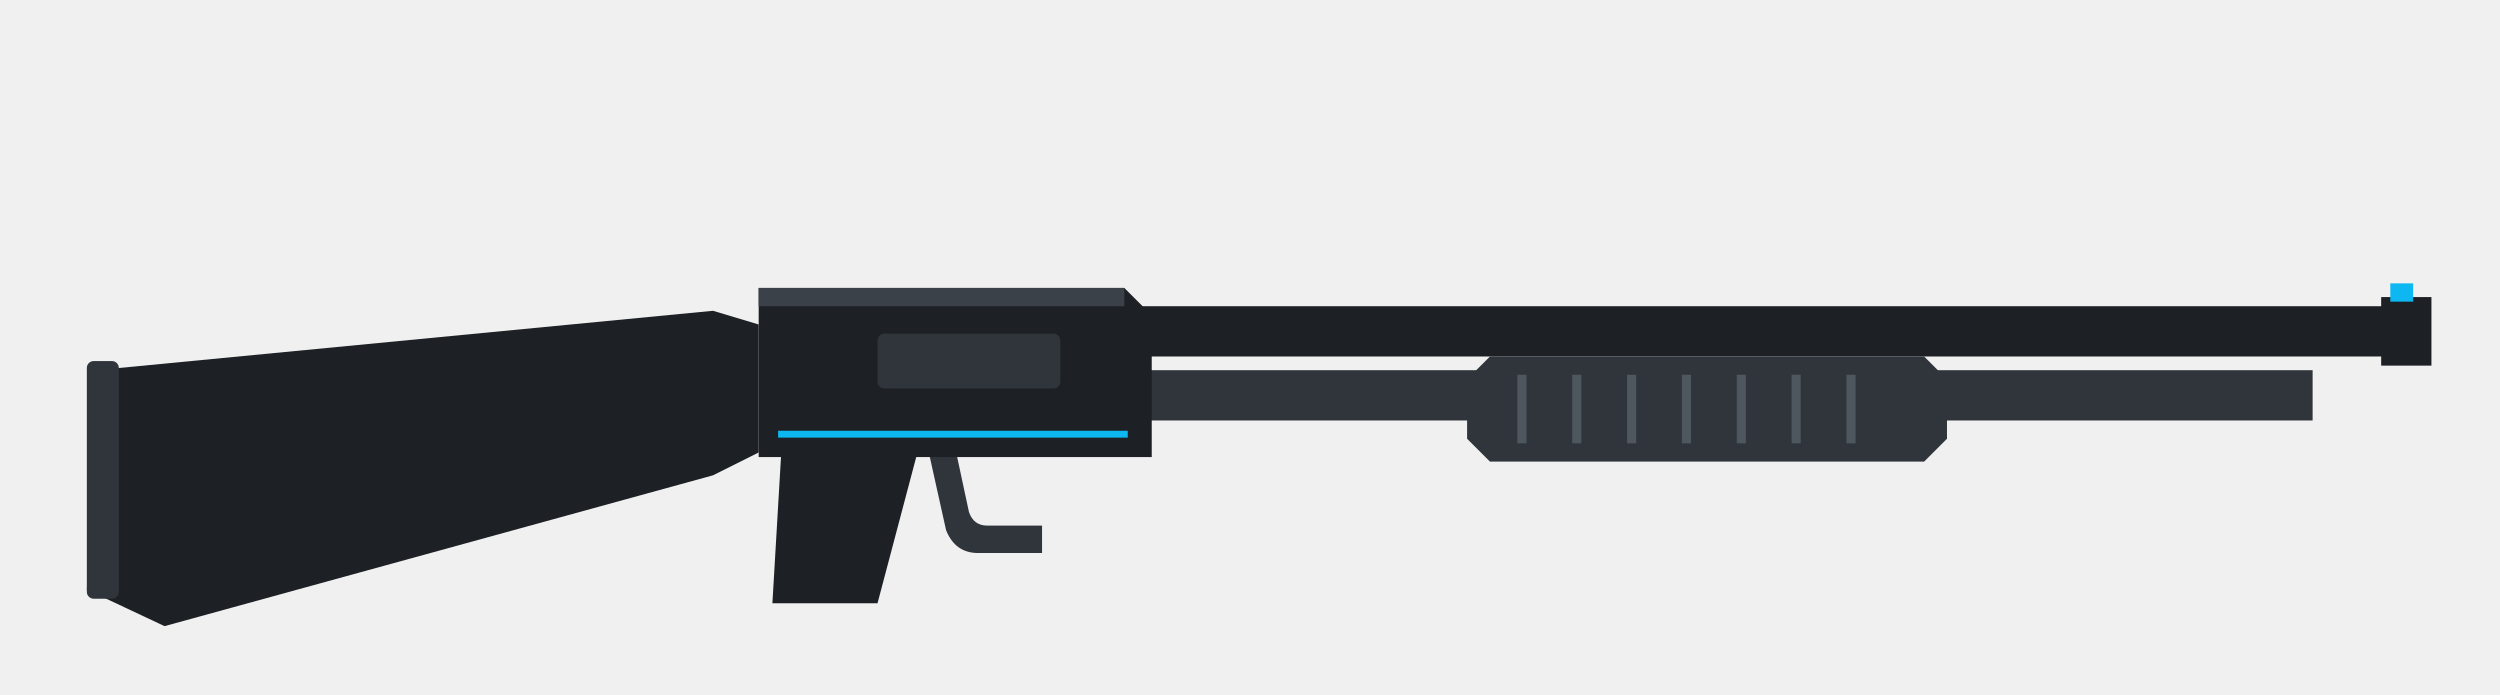
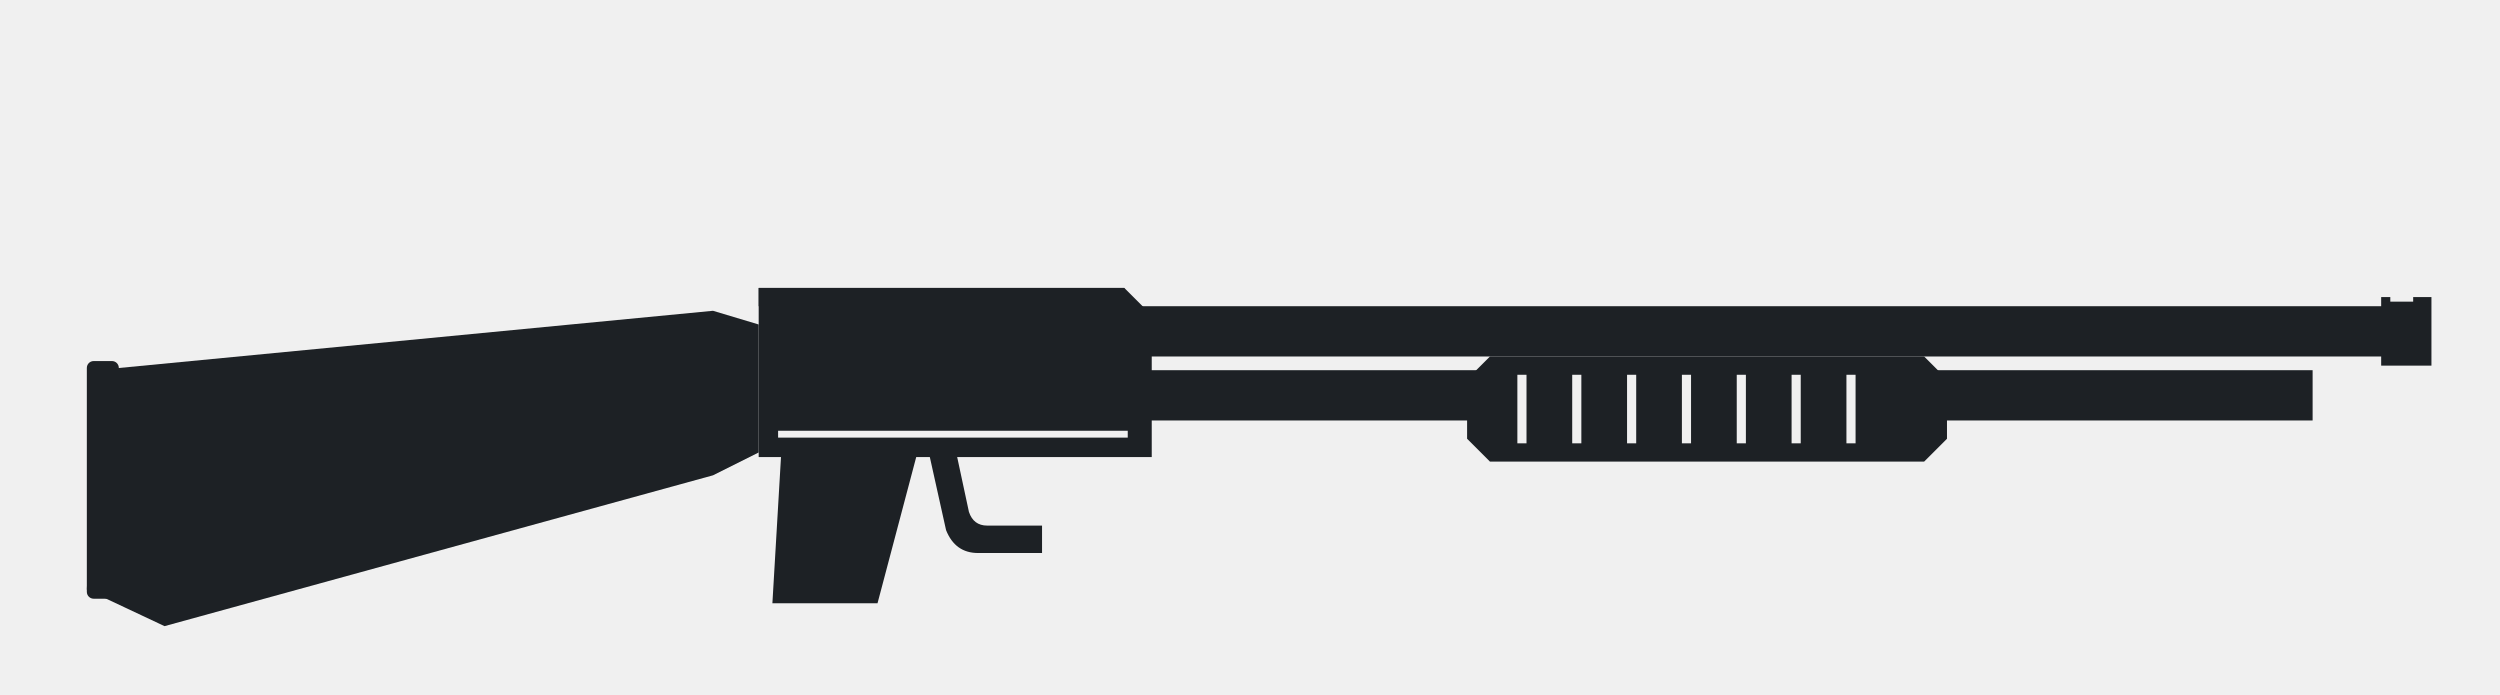
<svg xmlns="http://www.w3.org/2000/svg" viewBox="-12 -12 1094 304" width="1094" height="304">
-   <polygon points="30,150 300,124 320,130 320,186 300,196 60,262 26,246" fill="#1D2125" />
-   <rect x="26" y="146" width="14" height="104" rx="3" fill="#2F353B" />
-   <polygon points="330,184 390,184 372,252 326,252" fill="#1D2125" />
-   <path d="M394 184 L402 220 Q406 230 416 230 L444 230 L444 218 L420 218 Q414 218 412 212 L406 184 Z" fill="#2F353B" stroke="none" stroke-width="0" stroke-linejoin="round" stroke-linecap="round" />
-   <rect x="480" y="150" width="520" height="22" rx="0" fill="#2F353B" />
-   <rect x="480" y="122" width="560" height="22" rx="0" fill="#1D2125" />
-   <rect x="1030" y="118" width="22" height="30" rx="0" fill="#1D2125" />
-   <rect x="1034" y="112" width="10" height="8" rx="0" fill="#0DB8F2" />
-   <polygon points="640,144 830,144 840,154 840,180 830,190 640,190 630,180 630,154" fill="#2F353B" />
-   <line x1="654" y1="154" x2="654" y2="180" stroke="#4E565E" stroke-width="4" stroke-linecap="square" />
-   <line x1="678" y1="154" x2="678" y2="180" stroke="#4E565E" stroke-width="4" stroke-linecap="square" />
-   <line x1="702" y1="154" x2="702" y2="180" stroke="#4E565E" stroke-width="4" stroke-linecap="square" />
-   <line x1="726" y1="154" x2="726" y2="180" stroke="#4E565E" stroke-width="4" stroke-linecap="square" />
-   <line x1="750" y1="154" x2="750" y2="180" stroke="#4E565E" stroke-width="4" stroke-linecap="square" />
-   <line x1="774" y1="154" x2="774" y2="180" stroke="#4E565E" stroke-width="4" stroke-linecap="square" />
-   <line x1="798" y1="154" x2="798" y2="180" stroke="#4E565E" stroke-width="4" stroke-linecap="square" />
-   <polygon points="320,114 480,114 492,126 492,188 320,188" fill="#1D2125" />
-   <rect x="320" y="114" width="160" height="8" rx="0" fill="#3A4148" />
-   <rect x="372" y="134" width="80" height="24" rx="3" fill="#2F353B" />
-   <line x1="330" y1="178" x2="480" y2="178" stroke="#0DB8F2" stroke-width="3" stroke-linecap="square" />
+   <defs>
+     <mask id="weapon_Shotgun" maskUnits="userSpaceOnUse" x="-12" y="-12" width="1094" height="304">
+       <rect x="-12" y="-12" width="1094" height="304" fill="black" />
+       <polygon points="30,150 300,124 320,130 320,186 300,196 60,262 26,246" fill="white" />
+       <rect x="26" y="146" width="14" height="104" rx="3" fill="white" />
+       <polygon points="330,184 390,184 372,252 326,252" fill="white" />
+       <path d="M394 184 L402 220 Q406 230 416 230 L444 230 L444 218 L420 218 Q414 218 412 212 L406 184 Z" fill="white" stroke="none" stroke-width="0" stroke-linejoin="round" stroke-linecap="round" />
+       <rect x="480" y="150" width="520" height="22" rx="0" fill="white" />
+       <rect x="480" y="122" width="560" height="22" rx="0" fill="white" />
+       <rect x="1030" y="118" width="22" height="30" rx="0" fill="white" />
+       <rect x="1034" y="112" width="10" height="8" rx="0" fill="black" />
+       <polygon points="640,144 830,144 840,154 840,180 830,190 640,190 630,180 630,154" fill="white" />
+       <line x1="654" y1="154" x2="654" y2="180" stroke="black" stroke-width="4" stroke-linecap="square" />
+       <line x1="678" y1="154" x2="678" y2="180" stroke="black" stroke-width="4" stroke-linecap="square" />
+       <line x1="702" y1="154" x2="702" y2="180" stroke="black" stroke-width="4" stroke-linecap="square" />
+       <line x1="726" y1="154" x2="726" y2="180" stroke="black" stroke-width="4" stroke-linecap="square" />
+       <line x1="750" y1="154" x2="750" y2="180" stroke="black" stroke-width="4" stroke-linecap="square" />
+       <line x1="774" y1="154" x2="774" y2="180" stroke="black" stroke-width="4" stroke-linecap="square" />
+       <line x1="798" y1="154" x2="798" y2="180" stroke="black" stroke-width="4" stroke-linecap="square" />
+       <polygon points="320,114 480,114 492,126 492,188 320,188" fill="white" />
+       <rect x="320" y="114" width="160" height="8" rx="0" fill="white" />
+       <rect x="372" y="134" width="80" height="24" rx="3" fill="white" />
+       <line x1="330" y1="178" x2="480" y2="178" stroke="black" stroke-width="3" stroke-linecap="square" />
+     </mask>
+   </defs>
+   <rect x="-12" y="-12" width="1094" height="304" fill="#1D2125" mask="url(#weapon_Shotgun)" />
</svg>
